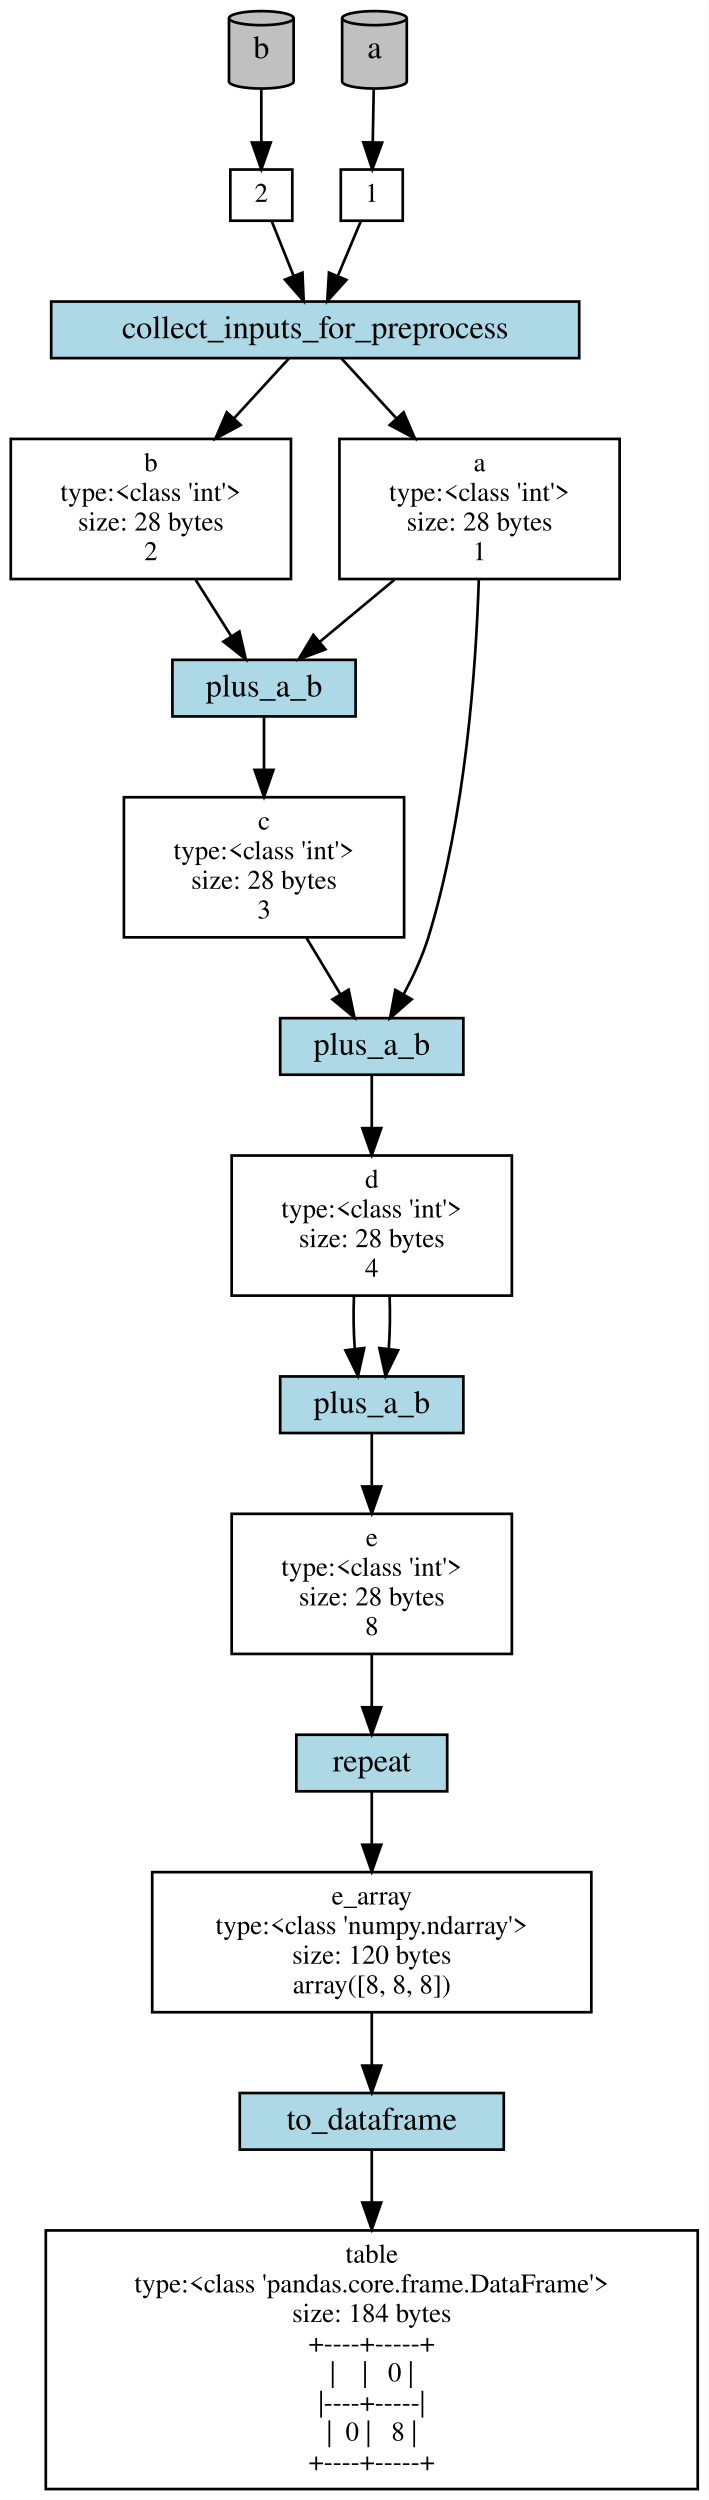
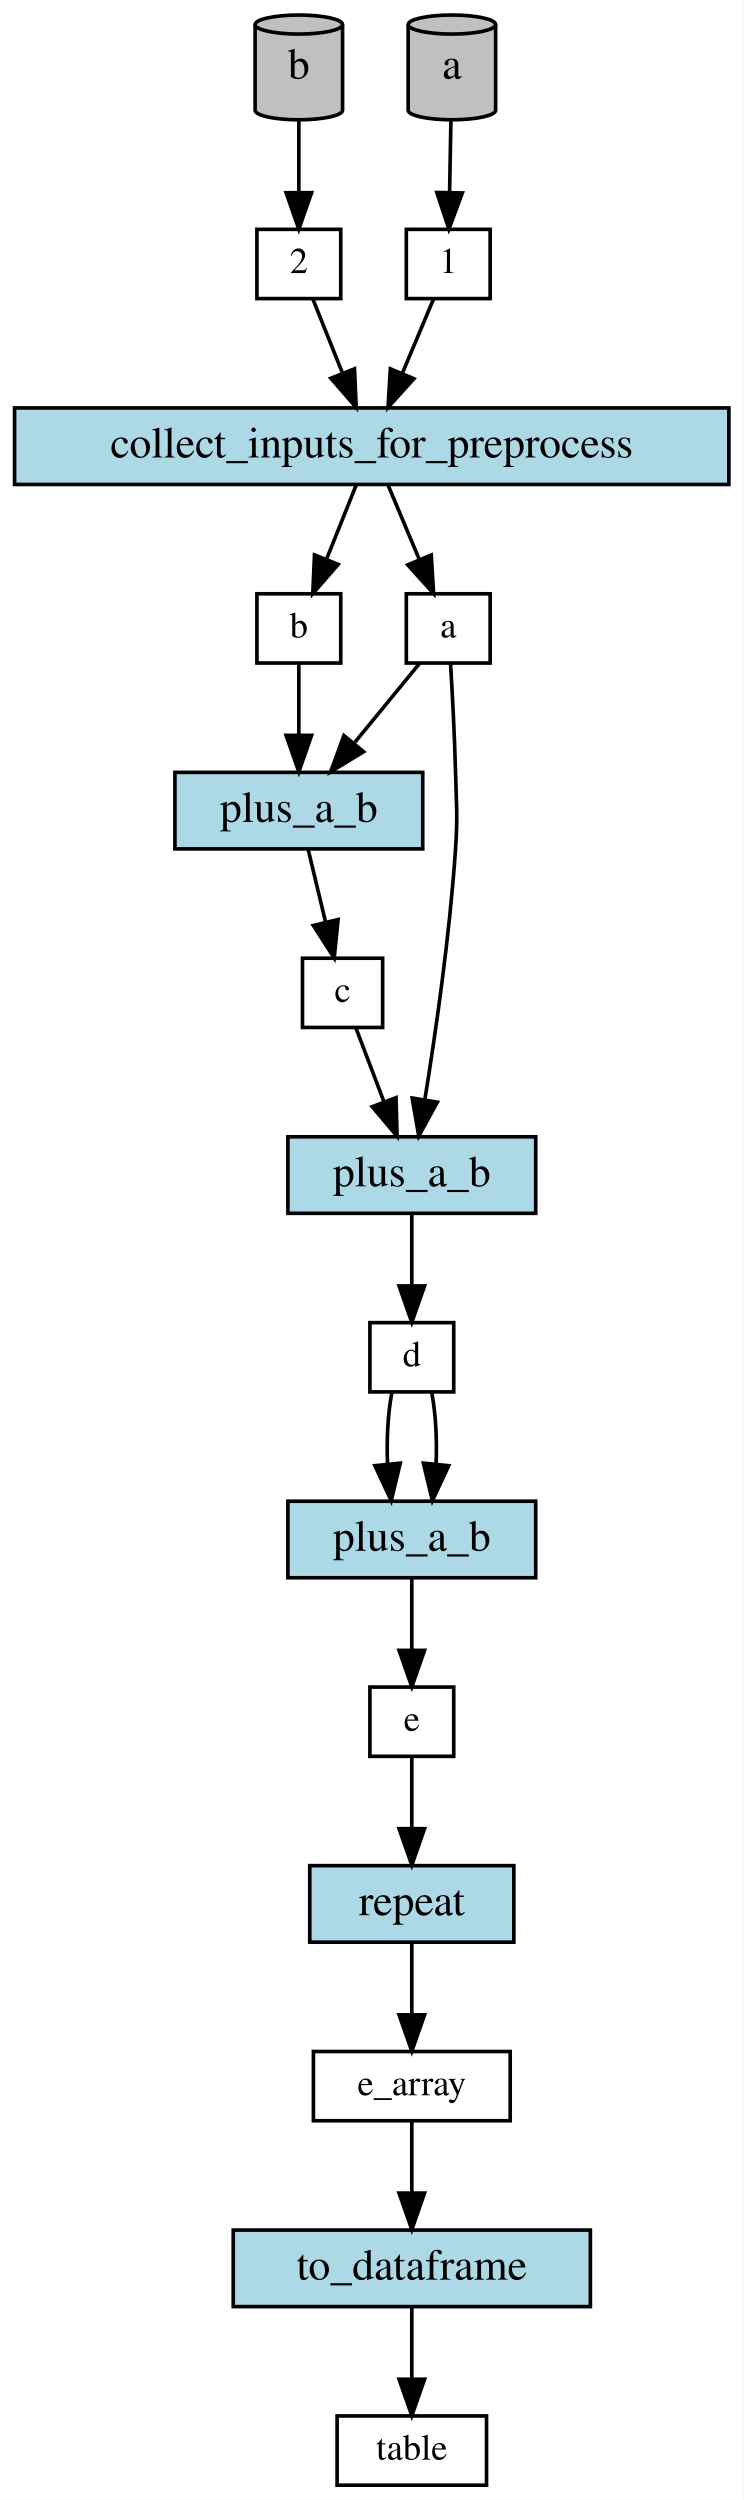
- <svg xmlns="http://www.w3.org/2000/svg" width="263pt" height="928pt" viewBox="0.00 0.00 263.00 927.88">
-   <g id="graph0" class="graph" transform="scale(1 1) rotate(0) translate(4 923.875)">
-     <polygon fill="#ffffff" stroke="transparent" points="-4,4 -4,-923.875 259,-923.875 259,4 -4,4" />
+ <svg xmlns="http://www.w3.org/2000/svg" width="204pt" height="686pt" viewBox="0.00 0.00 204.00 685.88">
+   <g id="graph0" class="graph" transform="scale(1 1) rotate(0) translate(4 681.875)">
+     <polygon fill="#ffffff" stroke="transparent" points="-4,4 -4,-681.875 200,-681.875 200,4 -4,4" />
    <g id="node1" class="node">
-       <path fill="#c0c0c0" stroke="#000000" d="M105,-917.199C105,-918.641 99.621,-919.813 93,-919.813 86.379,-919.813 81,-918.641 81,-917.199 81,-917.199 81,-893.676 81,-893.676 81,-892.234 86.379,-891.062 93,-891.062 99.621,-891.062 105,-892.234 105,-893.676 105,-893.676 105,-917.199 105,-917.199" />
-       <path fill="none" stroke="#000000" d="M105,-917.199C105,-915.757 99.621,-914.585 93,-914.585 86.379,-914.585 81,-915.757 81,-917.199" />
-       <text text-anchor="middle" x="93" y="-902.337" font-family="Times,serif" font-size="12.00" fill="#000000">b</text>
+       <path fill="#c0c0c0" stroke="#000000" d="M90,-675.199C90,-676.641 84.621,-677.813 78,-677.813 71.379,-677.813 66,-676.641 66,-675.199 66,-675.199 66,-651.676 66,-651.676 66,-650.234 71.379,-649.062 78,-649.062 84.621,-649.062 90,-650.234 90,-651.676 90,-651.676 90,-675.199 90,-675.199" />
+       <path fill="none" stroke="#000000" d="M90,-675.199C90,-673.757 84.621,-672.585 78,-672.585 71.379,-672.585 66,-673.757 66,-675.199" />
+       <text text-anchor="middle" x="78" y="-660.337" font-family="Times,serif" font-size="12.00" fill="#000000">b</text>
    </g>
    <g id="node2" class="node">
-       <polygon fill="none" stroke="#000000" points="104.5,-861 81.5,-861 81.5,-842 104.5,-842 104.5,-861" />
-       <text text-anchor="middle" x="93" y="-849" font-family="Times,serif" font-size="10.00" fill="#000000">2</text>
+       <polygon fill="none" stroke="#000000" points="89.5,-619 66.5,-619 66.5,-600 89.5,-600 89.5,-619" />
+       <text text-anchor="middle" x="78" y="-607" font-family="Times,serif" font-size="10.00" fill="#000000">2</text>
    </g>
    <g id="edge1" class="edge">
-       <path fill="none" stroke="#000000" d="M93,-890.983C93,-884.906 93,-877.74 93,-871.192" />
-       <polygon fill="#000000" stroke="#000000" points="96.5,-871.058 93,-861.058 89.5,-871.058 96.5,-871.058" />
+       <path fill="none" stroke="#000000" d="M78,-648.983C78,-642.906 78,-635.74 78,-629.192" />
+       <polygon fill="#000000" stroke="#000000" points="81.5,-629.058 78,-619.058 74.5,-629.058 81.5,-629.058" />
    </g>
    <g id="node5" class="node">
-       <polygon fill="#add8e6" stroke="#000000" points="211,-812 15,-812 15,-791 211,-791 211,-812" />
-       <text text-anchor="middle" x="113" y="-798.4" font-family="Times,serif" font-size="12.00" fill="#000000">collect_inputs_for_preprocess</text>
+       <polygon fill="#add8e6" stroke="#000000" points="196,-570 0,-570 0,-549 196,-549 196,-570" />
+       <text text-anchor="middle" x="98" y="-556.4" font-family="Times,serif" font-size="12.00" fill="#000000">collect_inputs_for_preprocess</text>
    </g>
    <g id="edge6" class="edge">
-       <path fill="none" stroke="#000000" d="M96.856,-841.86C99.144,-836.14 102.133,-828.668 104.916,-821.711" />
-       <polygon fill="#000000" stroke="#000000" points="108.276,-822.734 108.74,-812.15 101.776,-820.135 108.276,-822.734" />
+       <path fill="none" stroke="#000000" d="M81.856,-599.86C84.144,-594.14 87.133,-586.668 89.916,-579.711" />
+       <polygon fill="#000000" stroke="#000000" points="93.276,-580.734 93.74,-570.15 86.776,-578.135 93.276,-580.734" />
    </g>
    <g id="node3" class="node">
-       <path fill="#c0c0c0" stroke="#000000" d="M147,-917.199C147,-918.641 141.621,-919.813 135,-919.813 128.379,-919.813 123,-918.641 123,-917.199 123,-917.199 123,-893.676 123,-893.676 123,-892.234 128.379,-891.062 135,-891.062 141.621,-891.062 147,-892.234 147,-893.676 147,-893.676 147,-917.199 147,-917.199" />
-       <path fill="none" stroke="#000000" d="M147,-917.199C147,-915.757 141.621,-914.585 135,-914.585 128.379,-914.585 123,-915.757 123,-917.199" />
-       <text text-anchor="middle" x="135" y="-902.337" font-family="Times,serif" font-size="12.00" fill="#000000">a</text>
+       <path fill="#c0c0c0" stroke="#000000" d="M132,-675.199C132,-676.641 126.621,-677.813 120,-677.813 113.379,-677.813 108,-676.641 108,-675.199 108,-675.199 108,-651.676 108,-651.676 108,-650.234 113.379,-649.062 120,-649.062 126.621,-649.062 132,-650.234 132,-651.676 132,-651.676 132,-675.199 132,-675.199" />
+       <path fill="none" stroke="#000000" d="M132,-675.199C132,-673.757 126.621,-672.585 120,-672.585 113.379,-672.585 108,-673.757 108,-675.199" />
+       <text text-anchor="middle" x="120" y="-660.337" font-family="Times,serif" font-size="12.00" fill="#000000">a</text>
    </g>
    <g id="node4" class="node">
-       <polygon fill="none" stroke="#000000" points="145.5,-861 122.5,-861 122.5,-842 145.5,-842 145.5,-861" />
-       <text text-anchor="middle" x="134" y="-849" font-family="Times,serif" font-size="10.00" fill="#000000">1</text>
+       <polygon fill="none" stroke="#000000" points="130.5,-619 107.5,-619 107.5,-600 130.5,-600 130.5,-619" />
+       <text text-anchor="middle" x="119" y="-607" font-family="Times,serif" font-size="10.00" fill="#000000">1</text>
    </g>
    <g id="edge2" class="edge">
-       <path fill="none" stroke="#000000" d="M134.732,-890.983C134.619,-884.906 134.487,-877.74 134.365,-871.192" />
-       <polygon fill="#000000" stroke="#000000" points="137.862,-870.991 134.177,-861.058 130.863,-871.121 137.862,-870.991" />
+       <path fill="none" stroke="#000000" d="M119.732,-648.983C119.619,-642.906 119.487,-635.74 119.365,-629.192" />
+       <polygon fill="#000000" stroke="#000000" points="122.862,-628.991 119.177,-619.058 115.863,-629.121 122.862,-628.991" />
    </g>
    <g id="edge5" class="edge">
-       <path fill="none" stroke="#000000" d="M129.951,-841.86C127.549,-836.14 124.411,-828.668 121.489,-821.711" />
-       <polygon fill="#000000" stroke="#000000" points="124.572,-820.014 117.473,-812.15 118.118,-822.725 124.572,-820.014" />
+       <path fill="none" stroke="#000000" d="M114.951,-599.86C112.549,-594.14 109.411,-586.668 106.489,-579.711" />
+       <polygon fill="#000000" stroke="#000000" points="109.572,-578.014 102.473,-570.15 103.118,-580.725 109.572,-578.014" />
    </g>
    <g id="node6" class="node">
-       <polygon fill="none" stroke="#000000" points="226,-761 122,-761 122,-709 226,-709 226,-761" />
-       <text text-anchor="middle" x="174" y="-749" font-family="Times,serif" font-size="10.00" fill="#000000">a</text>
-       <text text-anchor="middle" x="174" y="-738" font-family="Times,serif" font-size="10.00" fill="#000000">type:&lt;class 'int'&gt;</text>
-       <text text-anchor="middle" x="174" y="-727" font-family="Times,serif" font-size="10.00" fill="#000000">size: 28 bytes</text>
-       <text text-anchor="middle" x="174" y="-716" font-family="Times,serif" font-size="10.00" fill="#000000">1</text>
+       <polygon fill="none" stroke="#000000" points="130.5,-519 107.5,-519 107.5,-500 130.5,-500 130.5,-519" />
+       <text text-anchor="middle" x="119" y="-507" font-family="Times,serif" font-size="10.00" fill="#000000">a</text>
    </g>
    <g id="edge3" class="edge">
-       <path fill="none" stroke="#000000" d="M122.801,-790.816C128.422,-784.688 135.819,-776.624 143.237,-768.537" />
-       <polygon fill="#000000" stroke="#000000" points="145.824,-770.894 150.005,-761.159 140.666,-766.162 145.824,-770.894" />
+       <path fill="none" stroke="#000000" d="M102.454,-548.896C104.945,-542.964 108.126,-535.392 111.031,-528.474" />
+       <polygon fill="#000000" stroke="#000000" points="114.334,-529.649 114.979,-519.074 107.88,-526.938 114.334,-529.649" />
    </g>
    <g id="node7" class="node">
-       <polygon fill="none" stroke="#000000" points="104,-761 0,-761 0,-709 104,-709 104,-761" />
-       <text text-anchor="middle" x="52" y="-749" font-family="Times,serif" font-size="10.00" fill="#000000">b</text>
-       <text text-anchor="middle" x="52" y="-738" font-family="Times,serif" font-size="10.00" fill="#000000">type:&lt;class 'int'&gt;</text>
-       <text text-anchor="middle" x="52" y="-727" font-family="Times,serif" font-size="10.00" fill="#000000">size: 28 bytes</text>
-       <text text-anchor="middle" x="52" y="-716" font-family="Times,serif" font-size="10.00" fill="#000000">2</text>
+       <polygon fill="none" stroke="#000000" points="89.5,-519 66.5,-519 66.5,-500 89.5,-500 89.5,-519" />
+       <text text-anchor="middle" x="78" y="-507" font-family="Times,serif" font-size="10.00" fill="#000000">b</text>
    </g>
    <g id="edge4" class="edge">
-       <path fill="none" stroke="#000000" d="M103.199,-790.816C97.578,-784.688 90.181,-776.624 82.763,-768.537" />
-       <polygon fill="#000000" stroke="#000000" points="85.334,-766.162 75.995,-761.159 80.176,-770.894 85.334,-766.162" />
+       <path fill="none" stroke="#000000" d="M93.758,-548.896C91.386,-542.964 88.357,-535.392 85.59,-528.474" />
+       <polygon fill="#000000" stroke="#000000" points="88.793,-527.059 81.83,-519.074 82.294,-529.659 88.793,-527.059" />
    </g>
    <g id="node8" class="node">
-       <polygon fill="#add8e6" stroke="#000000" points="128,-679 60,-679 60,-658 128,-658 128,-679" />
-       <text text-anchor="middle" x="94" y="-665.4" font-family="Times,serif" font-size="12.00" fill="#000000">plus_a_b</text>
+       <polygon fill="#add8e6" stroke="#000000" points="112,-470 44,-470 44,-449 112,-449 112,-470" />
+       <text text-anchor="middle" x="78" y="-456.4" font-family="Times,serif" font-size="12.00" fill="#000000">plus_a_b</text>
    </g>
    <g id="edge8" class="edge">
-       <path fill="none" stroke="#000000" d="M142.382,-708.717C133.079,-700.985 123.143,-692.725 114.711,-685.716" />
-       <polygon fill="#000000" stroke="#000000" points="116.786,-682.89 106.859,-679.189 112.312,-688.273 116.786,-682.89" />
+       <path fill="none" stroke="#000000" d="M111.095,-499.86C106.077,-493.74 99.416,-485.617 93.386,-478.263" />
+       <polygon fill="#000000" stroke="#000000" points="95.78,-475.663 86.733,-470.15 90.367,-480.102 95.78,-475.663" />
    </g>
    <g id="node10" class="node">
-       <polygon fill="#add8e6" stroke="#000000" points="168,-546 100,-546 100,-525 168,-525 168,-546" />
-       <text text-anchor="middle" x="134" y="-532.4" font-family="Times,serif" font-size="12.00" fill="#000000">plus_a_b</text>
+       <polygon fill="#add8e6" stroke="#000000" points="143,-370 75,-370 75,-349 143,-349 143,-370" />
+       <text text-anchor="middle" x="109" y="-356.4" font-family="Times,serif" font-size="12.00" fill="#000000">plus_a_b</text>
    </g>
    <g id="edge11" class="edge">
-       <path fill="none" stroke="#000000" d="M173.725,-708.799C172.744,-676.789 168.946,-621.302 155,-576 152.777,-568.778 149.294,-561.314 145.799,-554.791" />
-       <polygon fill="#000000" stroke="#000000" points="148.808,-553.002 140.816,-546.046 142.726,-556.467 148.808,-553.002" />
+       <path fill="none" stroke="#000000" d="M119.63,-499.765C120.115,-491.774 120.743,-480.159 121,-470 121.236,-460.67 121.621,-458.313 121,-449 119.418,-425.294 115.504,-398.291 112.573,-380.201" />
+       <polygon fill="#000000" stroke="#000000" points="116.002,-379.487 110.905,-370.199 109.098,-380.639 116.002,-379.487" />
    </g>
    <g id="edge9" class="edge">
-       <path fill="none" stroke="#000000" d="M68.6,-708.717C72.975,-701.79 77.617,-694.44 81.719,-687.945" />
-       <polygon fill="#000000" stroke="#000000" points="84.868,-689.513 87.249,-679.189 78.95,-685.775 84.868,-689.513" />
+       <path fill="none" stroke="#000000" d="M78,-499.86C78,-494.273 78,-487.015 78,-480.197" />
+       <polygon fill="#000000" stroke="#000000" points="81.5,-480.15 78,-470.15 74.5,-480.15 81.5,-480.15" />
    </g>
    <g id="node9" class="node">
-       <polygon fill="none" stroke="#000000" points="146,-628 42,-628 42,-576 146,-576 146,-628" />
-       <text text-anchor="middle" x="94" y="-616" font-family="Times,serif" font-size="10.00" fill="#000000">c</text>
-       <text text-anchor="middle" x="94" y="-605" font-family="Times,serif" font-size="10.00" fill="#000000">type:&lt;class 'int'&gt;</text>
-       <text text-anchor="middle" x="94" y="-594" font-family="Times,serif" font-size="10.00" fill="#000000">size: 28 bytes</text>
-       <text text-anchor="middle" x="94" y="-583" font-family="Times,serif" font-size="10.00" fill="#000000">3</text>
+       <polygon fill="none" stroke="#000000" points="101,-419 79,-419 79,-400 101,-400 101,-419" />
+       <text text-anchor="middle" x="90" y="-407" font-family="Times,serif" font-size="10.00" fill="#000000">c</text>
    </g>
    <g id="edge7" class="edge">
-       <path fill="none" stroke="#000000" d="M94,-657.816C94,-652.438 94,-645.569 94,-638.503" />
-       <polygon fill="#000000" stroke="#000000" points="97.5,-638.159 94,-628.159 90.5,-638.159 97.5,-638.159" />
+       <path fill="none" stroke="#000000" d="M80.545,-448.896C81.936,-443.102 83.702,-435.743 85.33,-428.957" />
+       <polygon fill="#000000" stroke="#000000" points="88.772,-429.615 87.702,-419.074 81.965,-427.981 88.772,-429.615" />
    </g>
    <g id="edge12" class="edge">
-       <path fill="none" stroke="#000000" d="M109.809,-575.717C113.976,-568.79 118.397,-561.44 122.304,-554.945" />
-       <polygon fill="#000000" stroke="#000000" points="125.415,-556.562 127.57,-546.189 119.417,-552.954 125.415,-556.562" />
+       <path fill="none" stroke="#000000" d="M93.663,-399.86C95.837,-394.14 98.676,-386.668 101.32,-379.711" />
+       <polygon fill="#000000" stroke="#000000" points="104.673,-380.741 104.953,-370.15 98.129,-378.254 104.673,-380.741" />
    </g>
    <g id="node11" class="node">
-       <polygon fill="none" stroke="#000000" points="186,-495 82,-495 82,-443 186,-443 186,-495" />
-       <text text-anchor="middle" x="134" y="-483" font-family="Times,serif" font-size="10.00" fill="#000000">d</text>
-       <text text-anchor="middle" x="134" y="-472" font-family="Times,serif" font-size="10.00" fill="#000000">type:&lt;class 'int'&gt;</text>
-       <text text-anchor="middle" x="134" y="-461" font-family="Times,serif" font-size="10.00" fill="#000000">size: 28 bytes</text>
-       <text text-anchor="middle" x="134" y="-450" font-family="Times,serif" font-size="10.00" fill="#000000">4</text>
+       <polygon fill="none" stroke="#000000" points="120.5,-319 97.5,-319 97.5,-300 120.5,-300 120.5,-319" />
+       <text text-anchor="middle" x="109" y="-307" font-family="Times,serif" font-size="10.00" fill="#000000">d</text>
    </g>
    <g id="edge10" class="edge">
-       <path fill="none" stroke="#000000" d="M134,-524.816C134,-519.438 134,-512.569 134,-505.503" />
-       <polygon fill="#000000" stroke="#000000" points="137.5,-505.159 134,-495.159 130.5,-505.159 137.5,-505.159" />
+       <path fill="none" stroke="#000000" d="M109,-348.896C109,-343.24 109,-336.092 109,-329.443" />
+       <polygon fill="#000000" stroke="#000000" points="112.5,-329.074 109,-319.074 105.5,-329.074 112.5,-329.074" />
    </g>
    <g id="node12" class="node">
-       <polygon fill="#add8e6" stroke="#000000" points="168,-413 100,-413 100,-392 168,-392 168,-413" />
-       <text text-anchor="middle" x="134" y="-399.4" font-family="Times,serif" font-size="12.00" fill="#000000">plus_a_b</text>
+       <polygon fill="#add8e6" stroke="#000000" points="143,-270 75,-270 75,-249 143,-249 143,-270" />
+       <text text-anchor="middle" x="109" y="-256.4" font-family="Times,serif" font-size="12.00" fill="#000000">plus_a_b</text>
    </g>
    <g id="edge14" class="edge">
-       <path fill="none" stroke="#000000" d="M127.383,-442.717C127.133,-436.273 127.235,-429.464 127.688,-423.317" />
-       <polygon fill="#000000" stroke="#000000" points="131.187,-423.531 128.884,-413.189 124.236,-422.709 131.187,-423.531" />
+       <path fill="none" stroke="#000000" d="M103.542,-299.86C102.454,-294.273 102.053,-287.015 102.34,-280.197" />
+       <polygon fill="#000000" stroke="#000000" points="105.832,-280.451 103.356,-270.15 98.867,-279.747 105.832,-280.451" />
    </g>
    <g id="edge15" class="edge">
-       <path fill="none" stroke="#000000" d="M140.617,-442.717C140.867,-436.273 140.765,-429.464 140.312,-423.317" />
-       <polygon fill="#000000" stroke="#000000" points="143.764,-422.709 139.116,-413.189 136.813,-423.531 143.764,-422.709" />
+       <path fill="none" stroke="#000000" d="M114.458,-299.86C115.546,-294.273 115.947,-287.015 115.66,-280.197" />
+       <polygon fill="#000000" stroke="#000000" points="119.133,-279.747 114.644,-270.15 112.168,-280.451 119.133,-279.747" />
    </g>
    <g id="node13" class="node">
-       <polygon fill="none" stroke="#000000" points="186,-362 82,-362 82,-310 186,-310 186,-362" />
-       <text text-anchor="middle" x="134" y="-350" font-family="Times,serif" font-size="10.00" fill="#000000">e</text>
-       <text text-anchor="middle" x="134" y="-339" font-family="Times,serif" font-size="10.00" fill="#000000">type:&lt;class 'int'&gt;</text>
-       <text text-anchor="middle" x="134" y="-328" font-family="Times,serif" font-size="10.00" fill="#000000">size: 28 bytes</text>
-       <text text-anchor="middle" x="134" y="-317" font-family="Times,serif" font-size="10.00" fill="#000000">8</text>
+       <polygon fill="none" stroke="#000000" points="120.5,-219 97.5,-219 97.5,-200 120.5,-200 120.5,-219" />
+       <text text-anchor="middle" x="109" y="-207" font-family="Times,serif" font-size="10.00" fill="#000000">e</text>
    </g>
    <g id="edge13" class="edge">
-       <path fill="none" stroke="#000000" d="M134,-391.816C134,-386.438 134,-379.569 134,-372.503" />
-       <polygon fill="#000000" stroke="#000000" points="137.5,-372.159 134,-362.159 130.5,-372.159 137.5,-372.159" />
+       <path fill="none" stroke="#000000" d="M109,-248.896C109,-243.24 109,-236.093 109,-229.443" />
+       <polygon fill="#000000" stroke="#000000" points="112.5,-229.074 109,-219.074 105.5,-229.074 112.5,-229.074" />
    </g>
    <g id="node14" class="node">
-       <polygon fill="#add8e6" stroke="#000000" points="162,-280 106,-280 106,-259 162,-259 162,-280" />
-       <text text-anchor="middle" x="134" y="-266.4" font-family="Times,serif" font-size="12.00" fill="#000000">repeat</text>
+       <polygon fill="#add8e6" stroke="#000000" points="137,-170 81,-170 81,-149 137,-149 137,-170" />
+       <text text-anchor="middle" x="109" y="-156.4" font-family="Times,serif" font-size="12.00" fill="#000000">repeat</text>
    </g>
    <g id="edge17" class="edge">
-       <path fill="none" stroke="#000000" d="M134,-309.717C134,-303.273 134,-296.464 134,-290.317" />
-       <polygon fill="#000000" stroke="#000000" points="137.5,-290.189 134,-280.189 130.5,-290.189 137.5,-290.189" />
+       <path fill="none" stroke="#000000" d="M109,-199.859C109,-194.273 109,-187.015 109,-180.197" />
+       <polygon fill="#000000" stroke="#000000" points="112.5,-180.15 109,-170.15 105.5,-180.15 112.5,-180.15" />
    </g>
    <g id="node15" class="node">
-       <polygon fill="none" stroke="#000000" points="215.5,-229 52.5,-229 52.5,-177 215.5,-177 215.5,-229" />
-       <text text-anchor="middle" x="134" y="-217" font-family="Times,serif" font-size="10.00" fill="#000000">e_array</text>
-       <text text-anchor="middle" x="134" y="-206" font-family="Times,serif" font-size="10.00" fill="#000000">type:&lt;class 'numpy.ndarray'&gt;</text>
-       <text text-anchor="middle" x="134" y="-195" font-family="Times,serif" font-size="10.00" fill="#000000">size: 120 bytes</text>
-       <text text-anchor="middle" x="134" y="-184" font-family="Times,serif" font-size="10.00" fill="#000000">array([8, 8, 8])</text>
+       <polygon fill="none" stroke="#000000" points="136,-119 82,-119 82,-100 136,-100 136,-119" />
+       <text text-anchor="middle" x="109" y="-107" font-family="Times,serif" font-size="10.00" fill="#000000">e_array</text>
    </g>
    <g id="edge16" class="edge">
-       <path fill="none" stroke="#000000" d="M134,-258.816C134,-253.438 134,-246.569 134,-239.503" />
-       <polygon fill="#000000" stroke="#000000" points="137.5,-239.159 134,-229.159 130.5,-239.159 137.5,-239.159" />
+       <path fill="none" stroke="#000000" d="M109,-148.896C109,-143.24 109,-136.093 109,-129.443" />
+       <polygon fill="#000000" stroke="#000000" points="112.5,-129.074 109,-119.074 105.5,-129.074 112.5,-129.074" />
    </g>
    <g id="node16" class="node">
-       <polygon fill="#add8e6" stroke="#000000" points="183,-147 85,-147 85,-126 183,-126 183,-147" />
-       <text text-anchor="middle" x="134" y="-133.4" font-family="Times,serif" font-size="12.00" fill="#000000">to_dataframe</text>
+       <polygon fill="#add8e6" stroke="#000000" points="158,-70 60,-70 60,-49 158,-49 158,-70" />
+       <text text-anchor="middle" x="109" y="-56.4" font-family="Times,serif" font-size="12.00" fill="#000000">to_dataframe</text>
    </g>
    <g id="edge19" class="edge">
-       <path fill="none" stroke="#000000" d="M134,-176.717C134,-170.273 134,-163.464 134,-157.317" />
-       <polygon fill="#000000" stroke="#000000" points="137.5,-157.189 134,-147.189 130.5,-157.189 137.5,-157.189" />
+       <path fill="none" stroke="#000000" d="M109,-99.859C109,-94.273 109,-87.015 109,-80.197" />
+       <polygon fill="#000000" stroke="#000000" points="112.5,-80.15 109,-70.15 105.5,-80.15 112.5,-80.15" />
    </g>
    <g id="node17" class="node">
-       <polygon fill="none" stroke="#000000" points="255,-96 13,-96 13,0 255,0 255,-96" />
-       <text text-anchor="middle" x="134" y="-84" font-family="Times,serif" font-size="10.00" fill="#000000">table</text>
-       <text text-anchor="middle" x="134" y="-73" font-family="Times,serif" font-size="10.00" fill="#000000">type:&lt;class 'pandas.core.frame.DataFrame'&gt;</text>
-       <text text-anchor="middle" x="134" y="-62" font-family="Times,serif" font-size="10.00" fill="#000000">size: 184 bytes</text>
-       <text text-anchor="middle" x="134" y="-51" font-family="Times,serif" font-size="10.00" fill="#000000">+----+-----+</text>
-       <text text-anchor="middle" x="134" y="-40" font-family="Times,serif" font-size="10.00" fill="#000000">|    |   0 |</text>
-       <text text-anchor="middle" x="134" y="-29" font-family="Times,serif" font-size="10.00" fill="#000000">|----+-----|</text>
-       <text text-anchor="middle" x="134" y="-18" font-family="Times,serif" font-size="10.00" fill="#000000">|  0 |   8 |</text>
-       <text text-anchor="middle" x="134" y="-7" font-family="Times,serif" font-size="10.00" fill="#000000">+----+-----+</text>
+       <polygon fill="none" stroke="#000000" points="129.5,-19 88.5,-19 88.5,0 129.5,0 129.5,-19" />
+       <text text-anchor="middle" x="109" y="-7" font-family="Times,serif" font-size="10.00" fill="#000000">table</text>
    </g>
    <g id="edge18" class="edge">
-       <path fill="none" stroke="#000000" d="M134,-125.648C134,-120.444 134,-113.766 134,-106.517" />
-       <polygon fill="#000000" stroke="#000000" points="137.5,-106.361 134,-96.361 130.5,-106.361 137.5,-106.361" />
+       <path fill="none" stroke="#000000" d="M109,-48.896C109,-43.24 109,-36.093 109,-29.443" />
+       <polygon fill="#000000" stroke="#000000" points="112.5,-29.074 109,-19.074 105.5,-29.074 112.5,-29.074" />
    </g>
  </g>
</svg>
